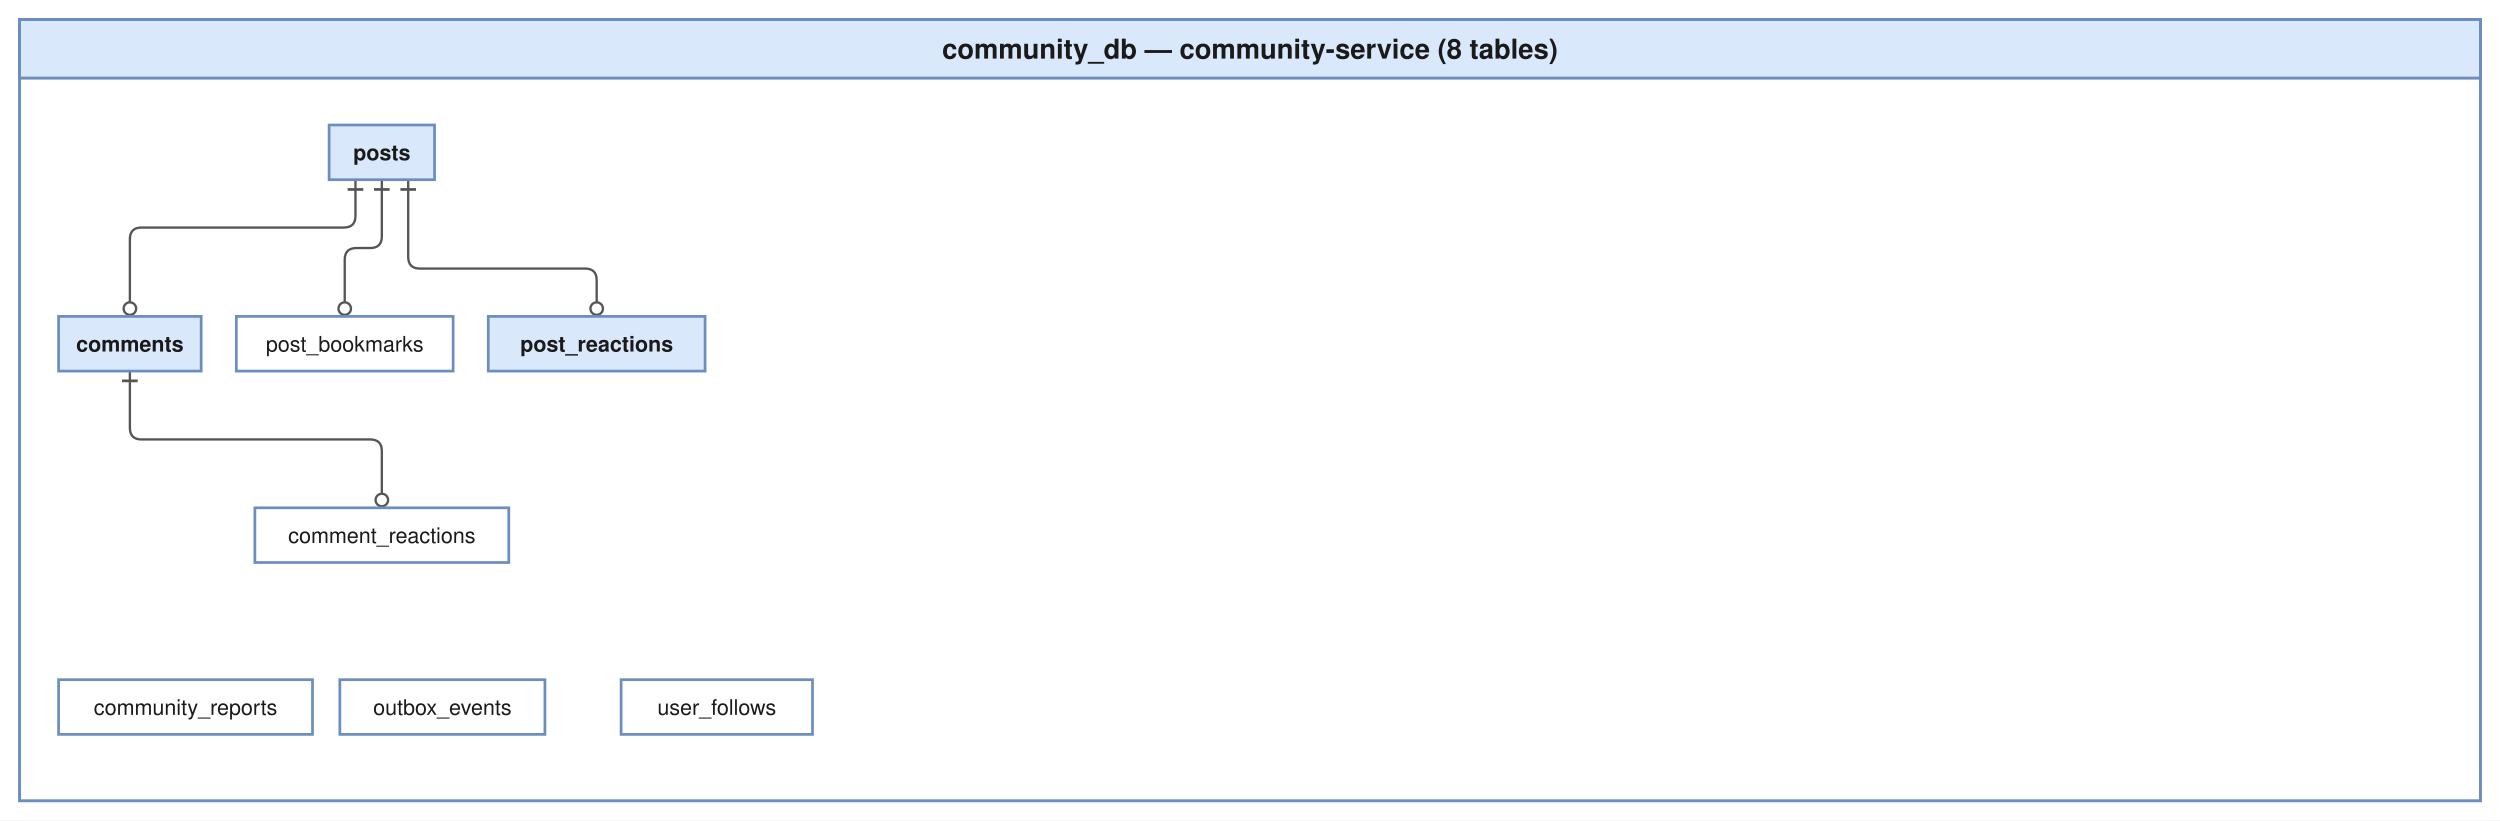
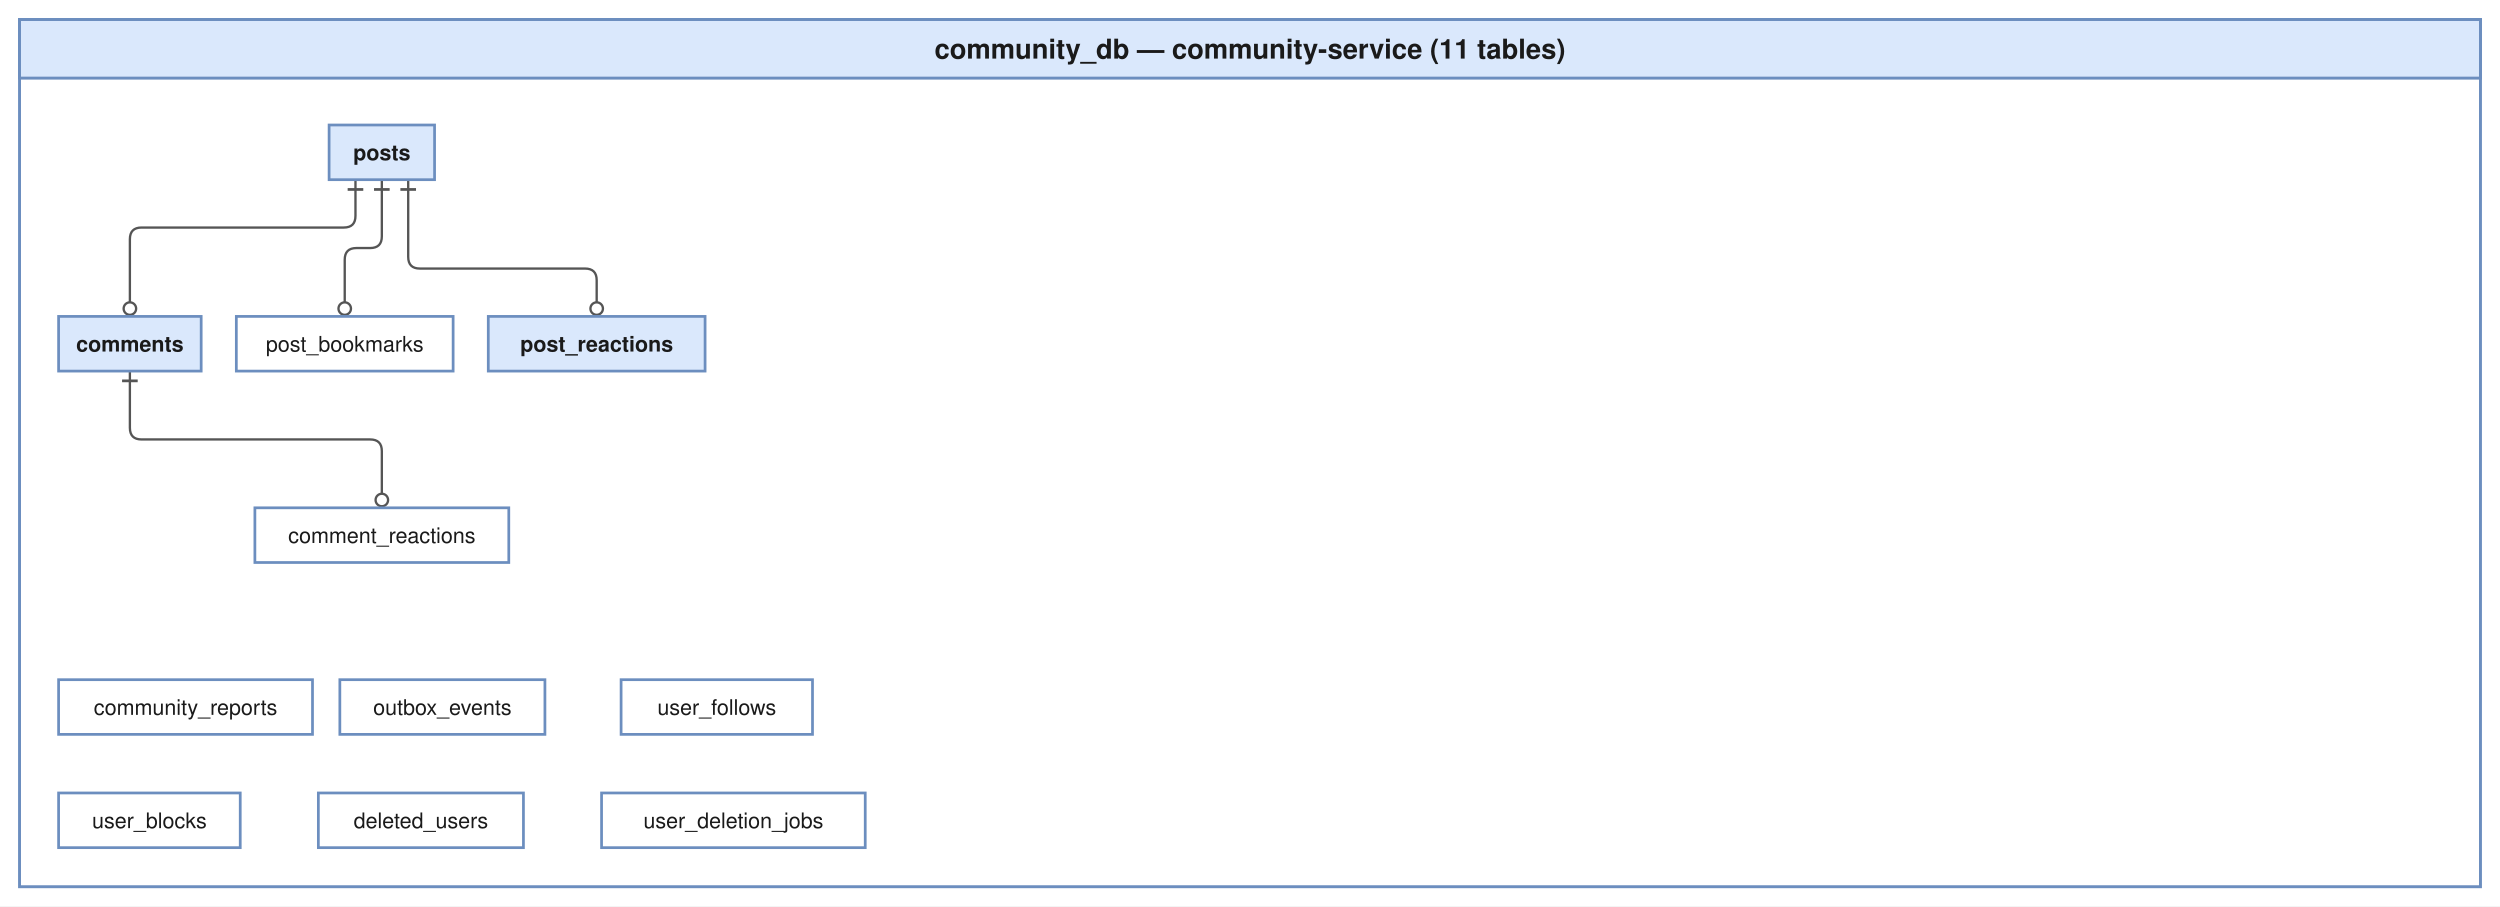
- <svg xmlns="http://www.w3.org/2000/svg" viewBox="0 0 1280 420" width="1280" height="420">
-   <rect width="1280" height="420" fill="#ffffff" />
-   <rect x="10" y="10" width="1260" height="400" fill="#ffffff" stroke="#6c8ebf" stroke-width="1.5" />
+ <svg xmlns="http://www.w3.org/2000/svg" viewBox="0 0 1280 464" width="1280" height="464">
+   <rect width="1280" height="464" fill="#ffffff" />
+   <rect x="10" y="10" width="1260" height="444" fill="#ffffff" stroke="#6c8ebf" stroke-width="1.5" />
  <rect x="10" y="10" width="1260" height="30" fill="#dae8fc" stroke="#6c8ebf" stroke-width="1.5" />
-   <text x="640.0" y="30" font-family="Helvetica, Arial, sans-serif" font-size="14" font-weight="700" text-anchor="middle" fill="#1a1a1a">community_db — community-service (8 tables)</text>
+   <text x="640.0" y="30" font-family="Helvetica, Arial, sans-serif" font-size="14" font-weight="700" text-anchor="middle" fill="#1a1a1a">community_db — community-service (11 tables)</text>
  <path d="M66.5,190.0 L66.5,219.0 Q66.5,225.0 72.5,225.0 L189.5,225.0 Q195.5,225.0 195.5,231.0 L195.5,260.0" fill="none" stroke="#555555" stroke-width="1.2" />
  <circle cx="195.5" cy="256.0" r="3.2" fill="#ffffff" stroke="#555555" stroke-width="1.2" />
  <line x1="62.5" y1="195.0" x2="70.5" y2="195.0" stroke="#555555" stroke-width="1.4" />
  <path d="M182.0,92.0 L182.0,110.5 Q182.0,116.5 176.0,116.5 L72.5,116.5 Q66.5,116.5 66.5,122.5 L66.5,162.0" fill="none" stroke="#555555" stroke-width="1.2" />
  <circle cx="66.5" cy="158.0" r="3.2" fill="#ffffff" stroke="#555555" stroke-width="1.2" />
  <line x1="178.0" y1="97.0" x2="186.0" y2="97.0" stroke="#555555" stroke-width="1.4" />
  <path d="M195.5,92.0 L195.5,121.0 Q195.5,127.0 189.5,127.0 L182.5,127.0 Q176.5,127.0 176.5,133.0 L176.5,162.0" fill="none" stroke="#555555" stroke-width="1.2" />
  <circle cx="176.5" cy="158.0" r="3.2" fill="#ffffff" stroke="#555555" stroke-width="1.2" />
  <line x1="191.5" y1="97.0" x2="199.5" y2="97.0" stroke="#555555" stroke-width="1.4" />
  <path d="M209.0,92.0 L209.0,131.5 Q209.0,137.5 215.0,137.5 L299.5,137.5 Q305.5,137.5 305.5,143.5 L305.5,162.0" fill="none" stroke="#555555" stroke-width="1.2" />
  <circle cx="305.5" cy="158.0" r="3.2" fill="#ffffff" stroke="#555555" stroke-width="1.2" />
  <line x1="205.0" y1="97.0" x2="213.0" y2="97.0" stroke="#555555" stroke-width="1.4" />
  <rect x="130.5" y="260" width="130" height="28" fill="#ffffff" stroke="#6c8ebf" stroke-width="1.4" />
  <text x="195.5" y="278" font-family="Helvetica, Arial, sans-serif" font-size="11" font-weight="400" text-anchor="middle" fill="#1a1a1a">comment_reactions</text>
  <rect x="30.0" y="162" width="73" height="28" fill="#dae8fc" stroke="#6c8ebf" stroke-width="1.4" />
  <text x="66.5" y="180" font-family="Helvetica, Arial, sans-serif" font-size="11" font-weight="700" text-anchor="middle" fill="#1a1a1a">comments</text>
  <rect x="30" y="348" width="130" height="28" fill="#ffffff" stroke="#6c8ebf" stroke-width="1.4" />
  <text x="95.0" y="366" font-family="Helvetica, Arial, sans-serif" font-size="11" font-weight="400" text-anchor="middle" fill="#1a1a1a">community_reports</text>
  <rect x="174" y="348" width="105" height="28" fill="#ffffff" stroke="#6c8ebf" stroke-width="1.4" />
  <text x="226.5" y="366" font-family="Helvetica, Arial, sans-serif" font-size="11" font-weight="400" text-anchor="middle" fill="#1a1a1a">outbox_events</text>
  <rect x="121.0" y="162" width="111" height="28" fill="#ffffff" stroke="#6c8ebf" stroke-width="1.4" />
  <text x="176.5" y="180" font-family="Helvetica, Arial, sans-serif" font-size="11" font-weight="400" text-anchor="middle" fill="#1a1a1a">post_bookmarks</text>
  <rect x="250.0" y="162" width="111" height="28" fill="#dae8fc" stroke="#6c8ebf" stroke-width="1.4" />
  <text x="305.5" y="180" font-family="Helvetica, Arial, sans-serif" font-size="11" font-weight="700" text-anchor="middle" fill="#1a1a1a">post_reactions</text>
  <rect x="168.5" y="64" width="54" height="28" fill="#dae8fc" stroke="#6c8ebf" stroke-width="1.4" />
  <text x="195.5" y="82" font-family="Helvetica, Arial, sans-serif" font-size="11" font-weight="700" text-anchor="middle" fill="#1a1a1a">posts</text>
  <rect x="318" y="348" width="98" height="28" fill="#ffffff" stroke="#6c8ebf" stroke-width="1.4" />
  <text x="367.0" y="366" font-family="Helvetica, Arial, sans-serif" font-size="11" font-weight="400" text-anchor="middle" fill="#1a1a1a">user_follows</text>
+   <rect x="30" y="406" width="93" height="28" fill="#ffffff" stroke="#6c8ebf" stroke-width="1.4" />
+   <text x="76.5" y="424" font-family="Helvetica, Arial, sans-serif" font-size="11" font-weight="400" text-anchor="middle" fill="#1a1a1a">user_blocks</text>
+   <rect x="163" y="406" width="105" height="28" fill="#ffffff" stroke="#6c8ebf" stroke-width="1.4" />
+   <text x="215.5" y="424" font-family="Helvetica, Arial, sans-serif" font-size="11" font-weight="400" text-anchor="middle" fill="#1a1a1a">deleted_users</text>
+   <rect x="308" y="406" width="135" height="28" fill="#ffffff" stroke="#6c8ebf" stroke-width="1.4" />
+   <text x="375.5" y="424" font-family="Helvetica, Arial, sans-serif" font-size="11" font-weight="400" text-anchor="middle" fill="#1a1a1a">user_deletion_jobs</text>
</svg>
